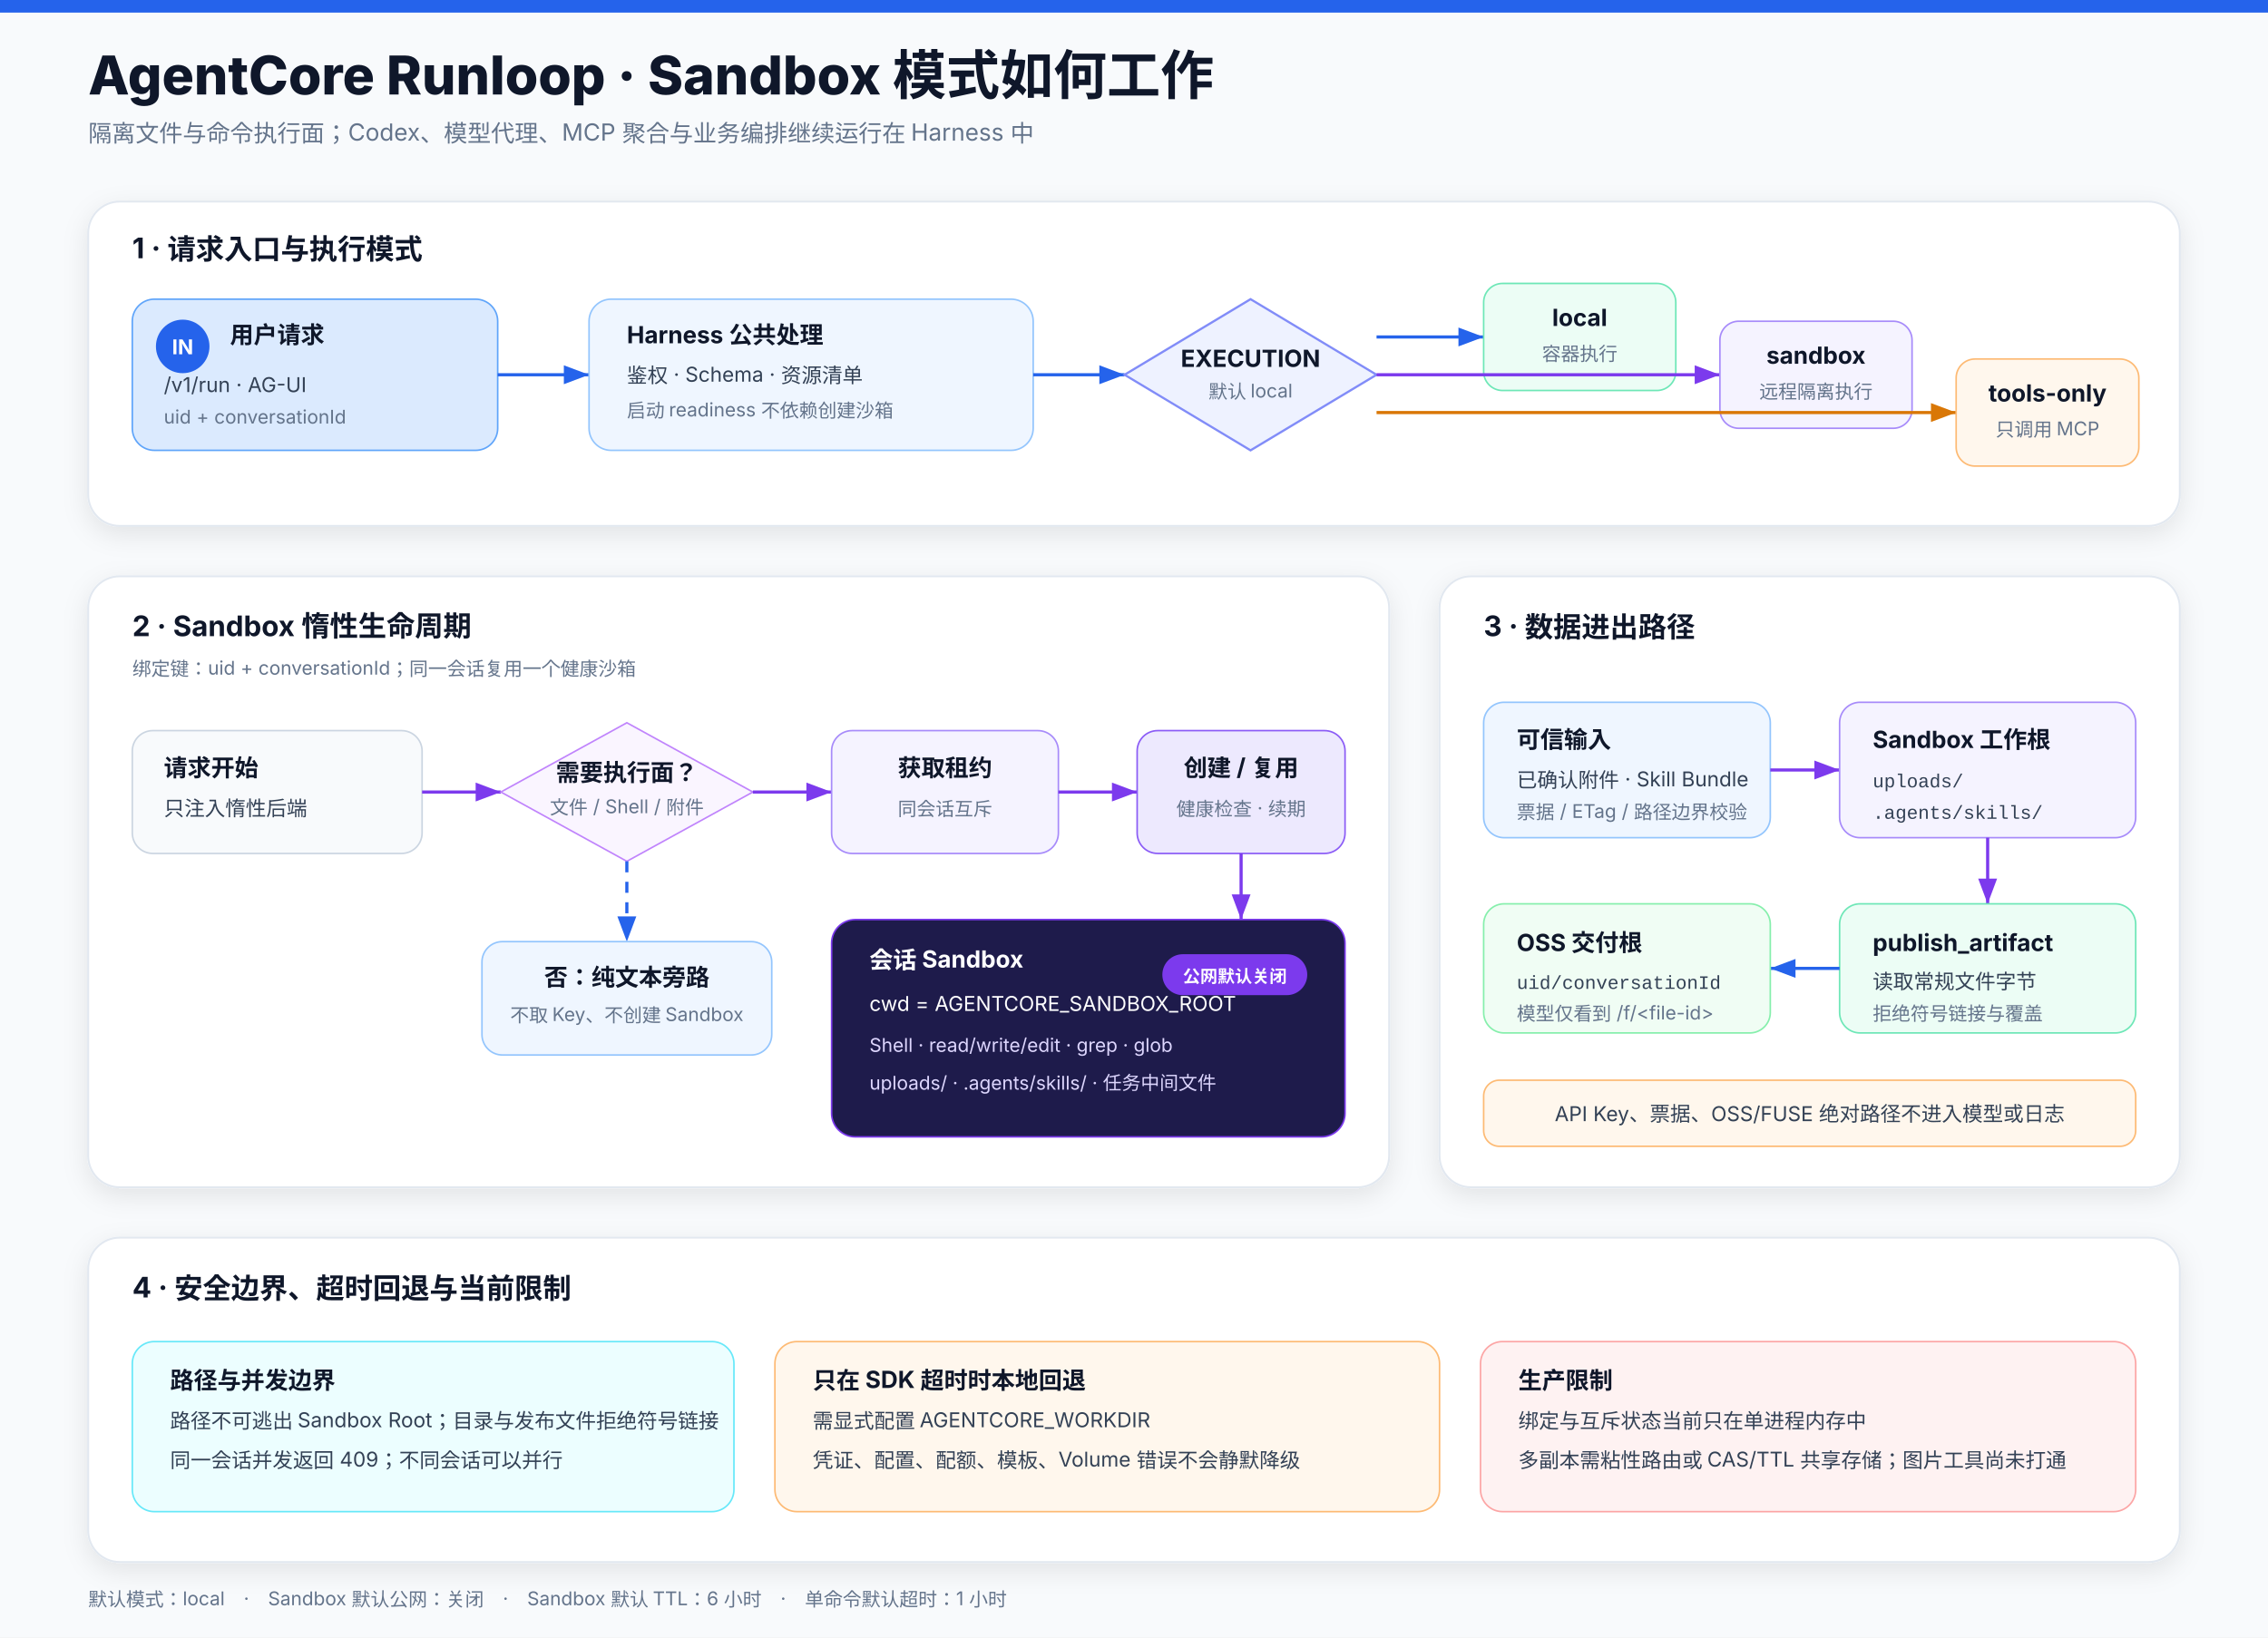
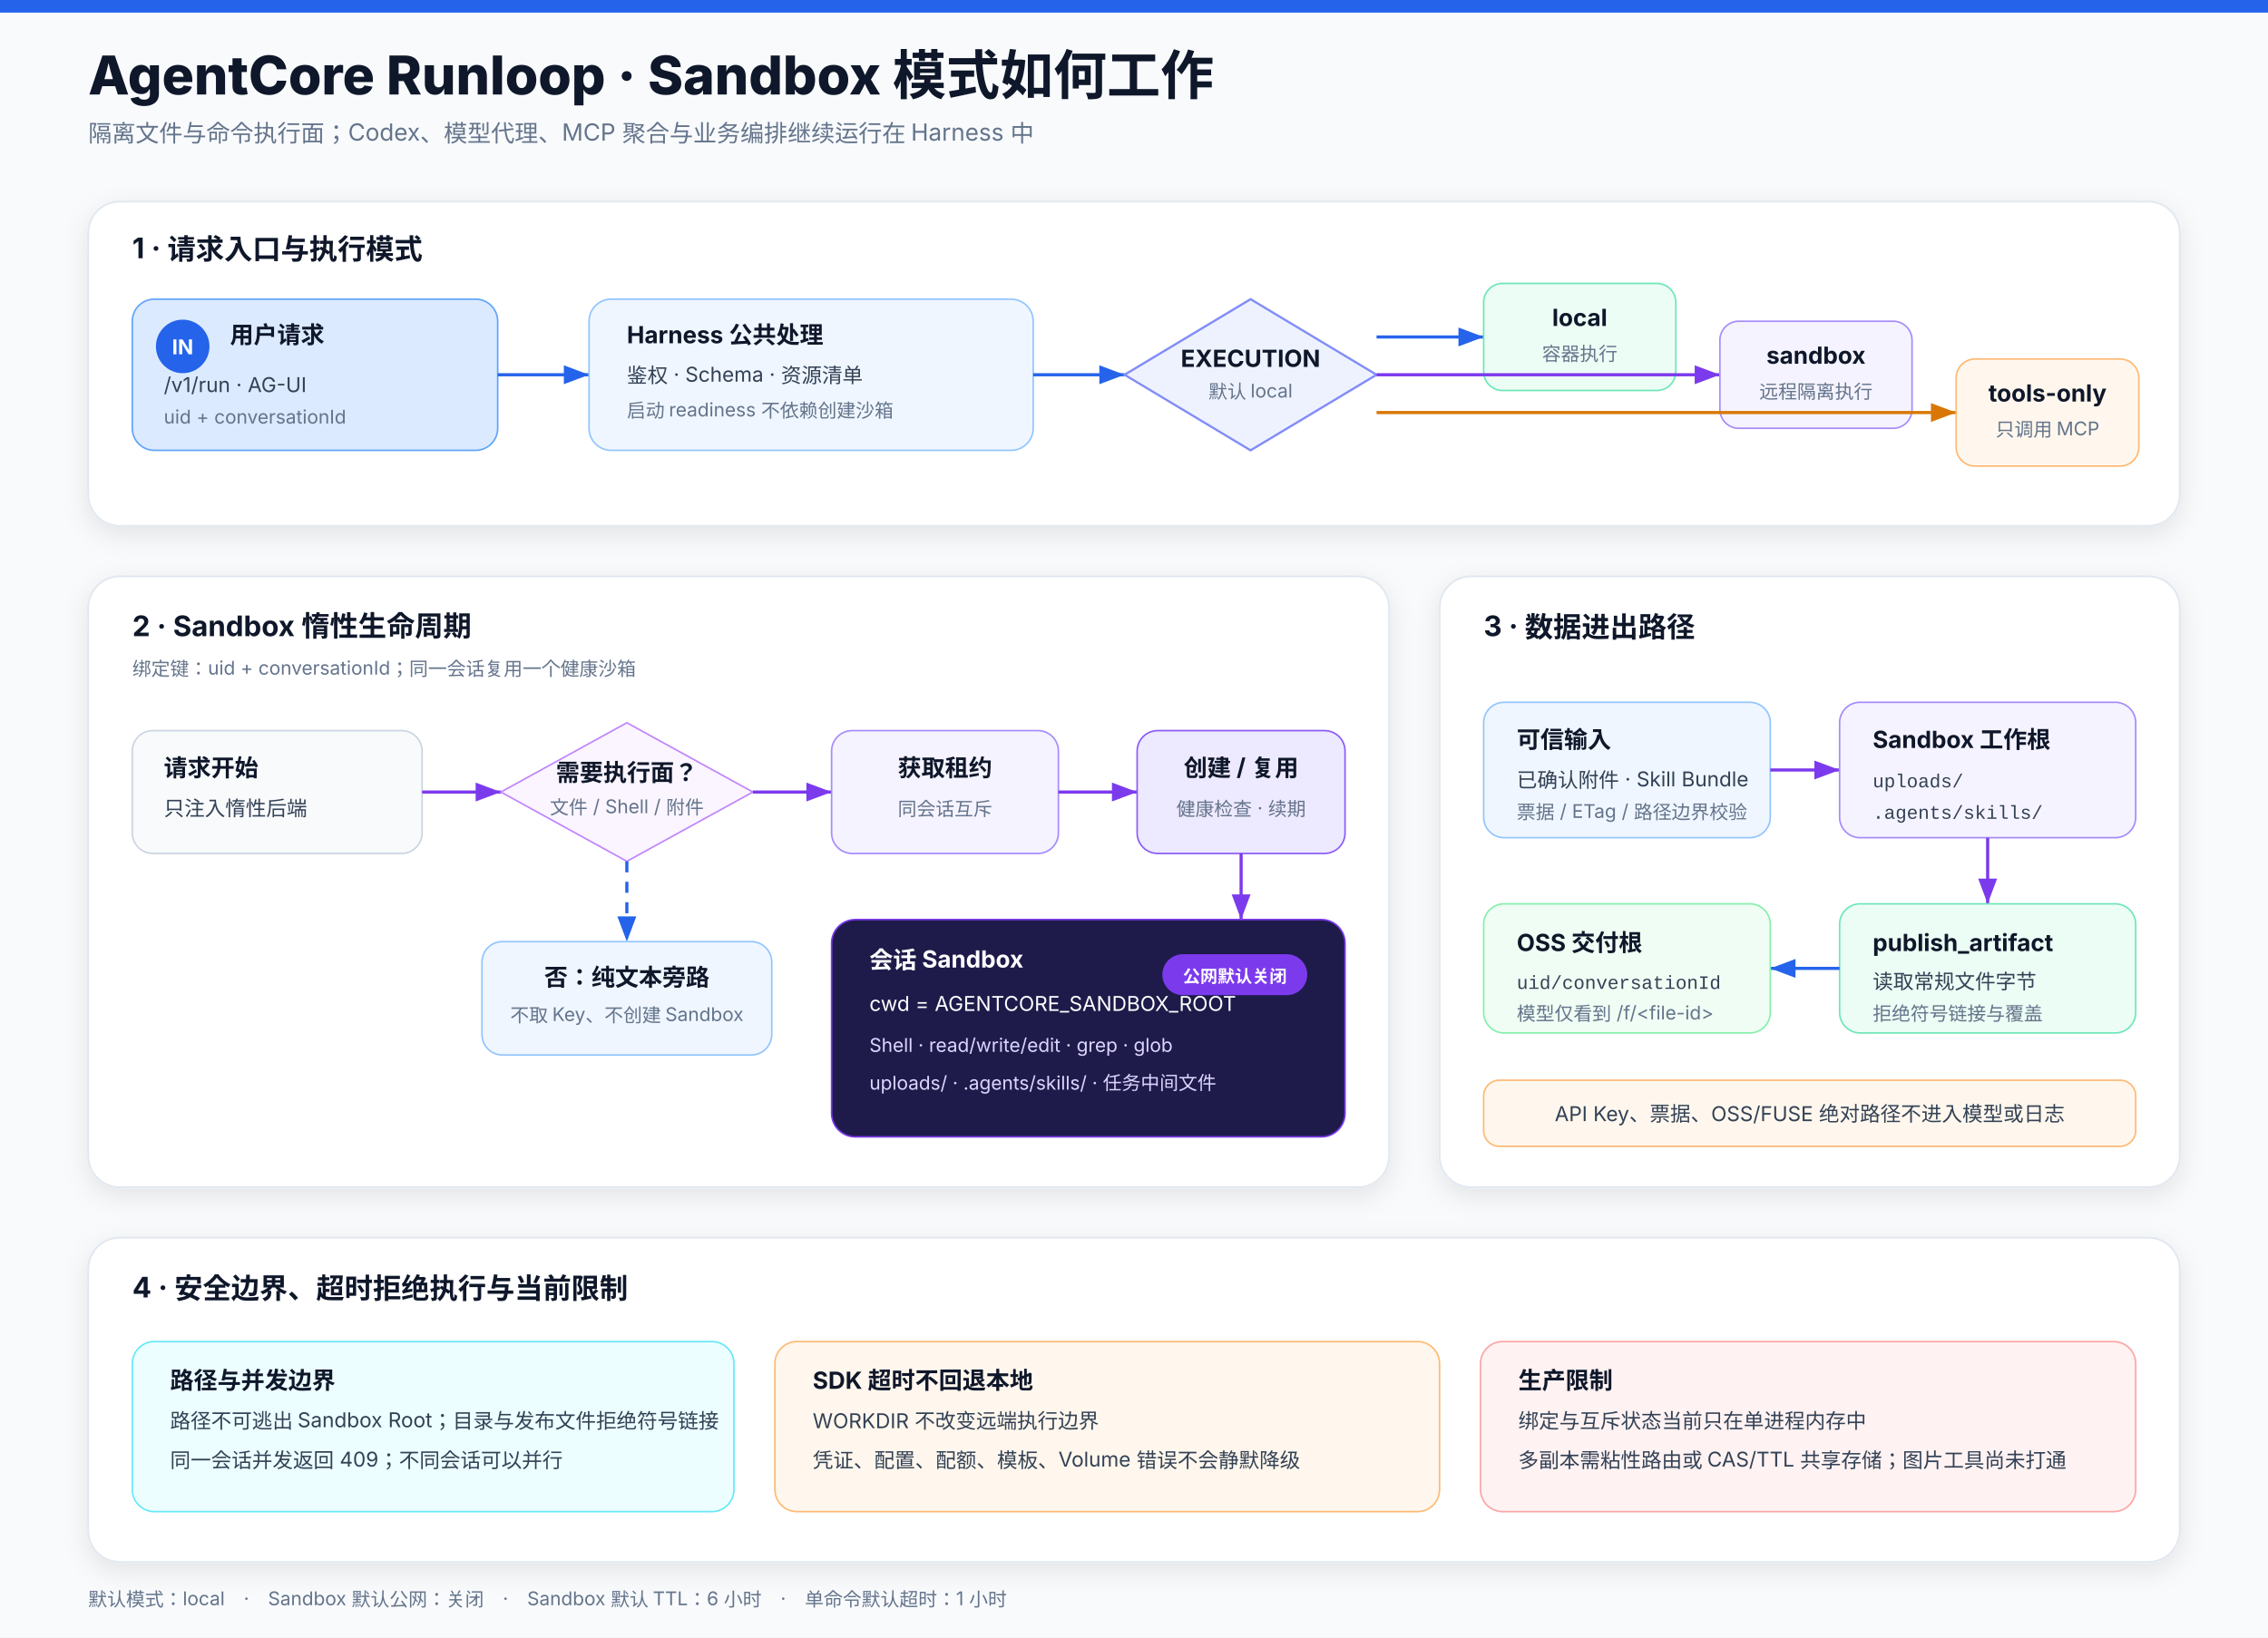
<svg xmlns="http://www.w3.org/2000/svg" width="1440" height="1040" viewBox="0 0 1440 1040" role="img" aria-labelledby="title desc">
  <defs>
    <filter id="shadow" x="-20%" y="-20%" width="140%" height="150%">
      <feDropShadow dx="0" dy="5" stdDeviation="8" flood-color="#0f172a" flood-opacity="0.09" />
    </filter>
    <marker id="arrowBlue" markerWidth="10" markerHeight="10" refX="8" refY="3" orient="auto">
      <path d="M0 0L8 3L0 6Z" fill="#2563eb" />
    </marker>
    <marker id="arrowPurple" markerWidth="10" markerHeight="10" refX="8" refY="3" orient="auto">
      <path d="M0 0L8 3L0 6Z" fill="#7c3aed" />
    </marker>
    <marker id="arrowOrange" markerWidth="10" markerHeight="10" refX="8" refY="3" orient="auto">
      <path d="M0 0L8 3L0 6Z" fill="#d97706" />
    </marker>
    <style>
      text { font-family: -apple-system, BlinkMacSystemFont, "Segoe UI", "PingFang SC", "Microsoft YaHei", sans-serif; }
      .h1 { font-size: 34px; font-weight: 760; fill: #0f172a; }
      .subtitle { font-size: 15px; fill: #64748b; }
      .section { font-size: 18px; font-weight: 720; fill: #0f172a; }
      .title { font-size: 15px; font-weight: 700; fill: #0f172a; }
      .body { font-size: 13px; fill: #334155; }
      .small { font-size: 12px; fill: #64748b; }
      .mono { font-family: "SFMono-Regular", Consolas, "Liberation Mono", monospace; font-size: 12px; fill: #334155; }
      .white { fill: #ffffff; }
      .card { fill: #ffffff; stroke: #e2e8f0; stroke-width: 1.2; }
      .blueLine { fill: none; stroke: #2563eb; stroke-width: 2; marker-end: url(#arrowBlue); }
      .purpleLine { fill: none; stroke: #7c3aed; stroke-width: 2; marker-end: url(#arrowPurple); }
      .orangeLine { fill: none; stroke: #d97706; stroke-width: 2; marker-end: url(#arrowOrange); }
      .dash { stroke-dasharray: 7 6; }
    </style>
  </defs>
  <rect width="1440" height="1040" fill="#f8fafc" />
  <rect x="0" y="0" width="1440" height="8" fill="#2563eb" />
  <text x="56" y="60" class="h1">AgentCore Runloop · Sandbox 模式如何工作</text>
  <text x="56" y="90" class="subtitle">隔离文件与命令执行面；Codex、模型代理、MCP 聚合与业务编排继续运行在 Harness 中</text>
  <rect x="56" y="128" width="1328" height="206" rx="20" class="card" filter="url(#shadow)" />
  <text x="84" y="164" class="section">1 · 请求入口与执行模式</text>
  <rect x="84" y="190" width="232" height="96" rx="14" fill="#dbeafe" stroke="#60a5fa" />
  <circle cx="116" cy="220" r="17" fill="#2563eb" />
  <text x="116" y="225" text-anchor="middle" class="white" font-size="13" font-weight="700">IN</text>
  <text x="146" y="218" class="title">用户请求</text>
  <text x="104" y="249" class="body">/v1/run · AG-UI</text>
  <text x="104" y="269" class="small">uid + conversationId</text>
  <path d="M316 238H374" class="blueLine" />
  <rect x="374" y="190" width="282" height="96" rx="14" fill="#eff6ff" stroke="#93c5fd" />
  <text x="398" y="218" class="title">Harness 公共处理</text>
  <text x="398" y="243" class="body">鉴权 · Schema · 资源清单</text>
  <text x="398" y="265" class="small">启动 readiness 不依赖创建沙箱</text>
  <path d="M656 238H714" class="blueLine" />
  <polygon points="794,190 874,238 794,286 714,238" fill="#eef2ff" stroke="#818cf8" stroke-width="1.4" />
  <text x="794" y="233" text-anchor="middle" class="title">EXECUTION</text>
  <text x="794" y="253" text-anchor="middle" class="small">默认 local</text>
  <path d="M874 214H942" class="blueLine" />
  <rect x="942" y="180" width="122" height="68" rx="12" fill="#ecfdf5" stroke="#6ee7b7" />
  <text x="1003" y="207" text-anchor="middle" class="title">local</text>
  <text x="1003" y="229" text-anchor="middle" class="small">容器执行</text>
  <path d="M874 238H1092" class="purpleLine" />
  <rect x="1092" y="204" width="122" height="68" rx="12" fill="#f5f3ff" stroke="#a78bfa" />
  <text x="1153" y="231" text-anchor="middle" class="title">sandbox</text>
  <text x="1153" y="253" text-anchor="middle" class="small">远程隔离执行</text>
  <path d="M874 262H1242" class="orangeLine" />
  <rect x="1242" y="228" width="116" height="68" rx="12" fill="#fff7ed" stroke="#fdba74" />
  <text x="1300" y="255" text-anchor="middle" class="title">tools-only</text>
  <text x="1300" y="277" text-anchor="middle" class="small">只调用 MCP</text>
  <rect x="56" y="366" width="826" height="388" rx="20" class="card" filter="url(#shadow)" />
  <text x="84" y="404" class="section">2 · Sandbox 惰性生命周期</text>
  <text x="84" y="429" class="small">绑定键：uid + conversationId；同一会话复用一个健康沙箱</text>
  <rect x="84" y="464" width="184" height="78" rx="13" fill="#f8fafc" stroke="#cbd5e1" />
  <text x="104" y="493" class="title">请求开始</text>
  <text x="104" y="518" class="body">只注入惰性后端</text>
  <path d="M268 503H318" class="purpleLine" />
  <polygon points="398,459 478,503 398,547 318,503" fill="#faf5ff" stroke="#c084fc" />
  <text x="398" y="496" text-anchor="middle" class="title">需要执行面？</text>
  <text x="398" y="517" text-anchor="middle" class="small">文件 / Shell / 附件</text>
  <path d="M398 547V598" class="blueLine dash" />
  <rect x="306" y="598" width="184" height="72" rx="13" fill="#eff6ff" stroke="#93c5fd" />
  <text x="398" y="626" text-anchor="middle" class="title">否：纯文本旁路</text>
  <text x="398" y="649" text-anchor="middle" class="small">不取 Key、不创建 Sandbox</text>
  <path d="M478 503H528" class="purpleLine" />
  <rect x="528" y="464" width="144" height="78" rx="13" fill="#f5f3ff" stroke="#a78bfa" />
  <text x="600" y="493" text-anchor="middle" class="title">获取租约</text>
  <text x="600" y="518" text-anchor="middle" class="small">同会话互斥</text>
  <path d="M672 503H722" class="purpleLine" />
  <rect x="722" y="464" width="132" height="78" rx="13" fill="#ede9fe" stroke="#8b5cf6" />
  <text x="788" y="493" text-anchor="middle" class="title">创建 / 复用</text>
  <text x="788" y="518" text-anchor="middle" class="small">健康检查 · 续期</text>
  <path d="M788 542V584" class="purpleLine" />
  <rect x="528" y="584" width="326" height="138" rx="15" fill="#1e1b4b" stroke="#7c3aed" />
  <text x="552" y="615" class="white" font-size="15" font-weight="700">会话 Sandbox</text>
  <text x="552" y="642" class="white" font-size="13">cwd = AGENTCORE_SANDBOX_ROOT</text>
  <text x="552" y="668" fill="#ddd6fe" font-size="12">Shell · read/write/edit · grep · glob</text>
  <text x="552" y="692" fill="#ddd6fe" font-size="12">uploads/ · .agents/skills/ · 任务中间文件</text>
  <rect x="738" y="606" width="92" height="26" rx="13" fill="#7c3aed" />
  <text x="784" y="624" text-anchor="middle" class="white" font-size="11" font-weight="700">公网默认关闭</text>
  <rect x="914" y="366" width="470" height="388" rx="20" class="card" filter="url(#shadow)" />
  <text x="942" y="404" class="section">3 · 数据进出路径</text>
  <rect x="942" y="446" width="182" height="86" rx="13" fill="#eff6ff" stroke="#93c5fd" />
  <text x="963" y="475" class="title">可信输入</text>
  <text x="963" y="500" class="body">已确认附件 · Skill Bundle</text>
  <text x="963" y="520" class="small">票据 / ETag / 路径边界校验</text>
  <path d="M1124 489H1168" class="purpleLine" />
  <rect x="1168" y="446" width="188" height="86" rx="13" fill="#f5f3ff" stroke="#a78bfa" />
  <text x="1189" y="475" class="title">Sandbox 工作根</text>
  <text x="1189" y="500" class="mono">uploads/</text>
  <text x="1189" y="520" class="mono">.agents/skills/</text>
  <path d="M1262 532V574" class="purpleLine" />
  <rect x="1168" y="574" width="188" height="82" rx="13" fill="#ecfdf5" stroke="#6ee7b7" />
  <text x="1189" y="604" class="title">publish_artifact</text>
  <text x="1189" y="628" class="body">读取常规文件字节</text>
  <text x="1189" y="648" class="small">拒绝符号链接与覆盖</text>
  <path d="M1168 615H1124" class="blueLine" />
  <rect x="942" y="574" width="182" height="82" rx="13" fill="#f0fdf4" stroke="#86efac" />
  <text x="963" y="604" class="title">OSS 交付根</text>
  <text x="963" y="628" class="mono">uid/conversationId</text>
  <text x="963" y="648" class="small">模型仅看到 /f/&lt;file-id&gt;</text>
  <rect x="942" y="686" width="414" height="42" rx="10" fill="#fff7ed" stroke="#fdba74" />
  <text x="1149" y="712" text-anchor="middle" class="body">API Key、票据、OSS/FUSE 绝对路径不进入模型或日志</text>
  <rect x="56" y="786" width="1328" height="206" rx="20" class="card" filter="url(#shadow)" />
-   <text x="84" y="824" class="section">4 · 安全边界、超时回退与当前限制</text>
+   <text x="84" y="824" class="section">4 · 安全边界、超时拒绝执行与当前限制</text>
  <rect x="84" y="852" width="382" height="108" rx="14" fill="#ecfeff" stroke="#67e8f9" />
  <text x="108" y="882" class="title">路径与并发边界</text>
  <text x="108" y="907" class="body">路径不可逃出 Sandbox Root；目录与发布文件拒绝符号链接</text>
  <text x="108" y="932" class="body">同一会话并发返回 409；不同会话可以并行</text>
  <rect x="492" y="852" width="422" height="108" rx="14" fill="#fff7ed" stroke="#fdba74" />
-   <text x="516" y="882" class="title">只在 SDK 超时时本地回退</text>
-   <text x="516" y="907" class="body">需显式配置 AGENTCORE_WORKDIR</text>
+   <text x="516" y="882" class="title">SDK 超时不回退本地</text>
+   <text x="516" y="907" class="body">WORKDIR 不改变远端执行边界</text>
  <text x="516" y="932" class="body">凭证、配置、配额、模板、Volume 错误不会静默降级</text>
  <rect x="940" y="852" width="416" height="108" rx="14" fill="#fef2f2" stroke="#fca5a5" />
  <text x="964" y="882" class="title">生产限制</text>
  <text x="964" y="907" class="body">绑定与互斥状态当前只在单进程内存中</text>
  <text x="964" y="932" class="body">多副本需粘性路由或 CAS/TTL 共享存储；图片工具尚未打通</text>
  <text x="56" y="1020" class="small">默认模式：local　·　Sandbox 默认公网：关闭　·　Sandbox 默认 TTL：6 小时　·　单命令默认超时：1 小时</text>
</svg>
